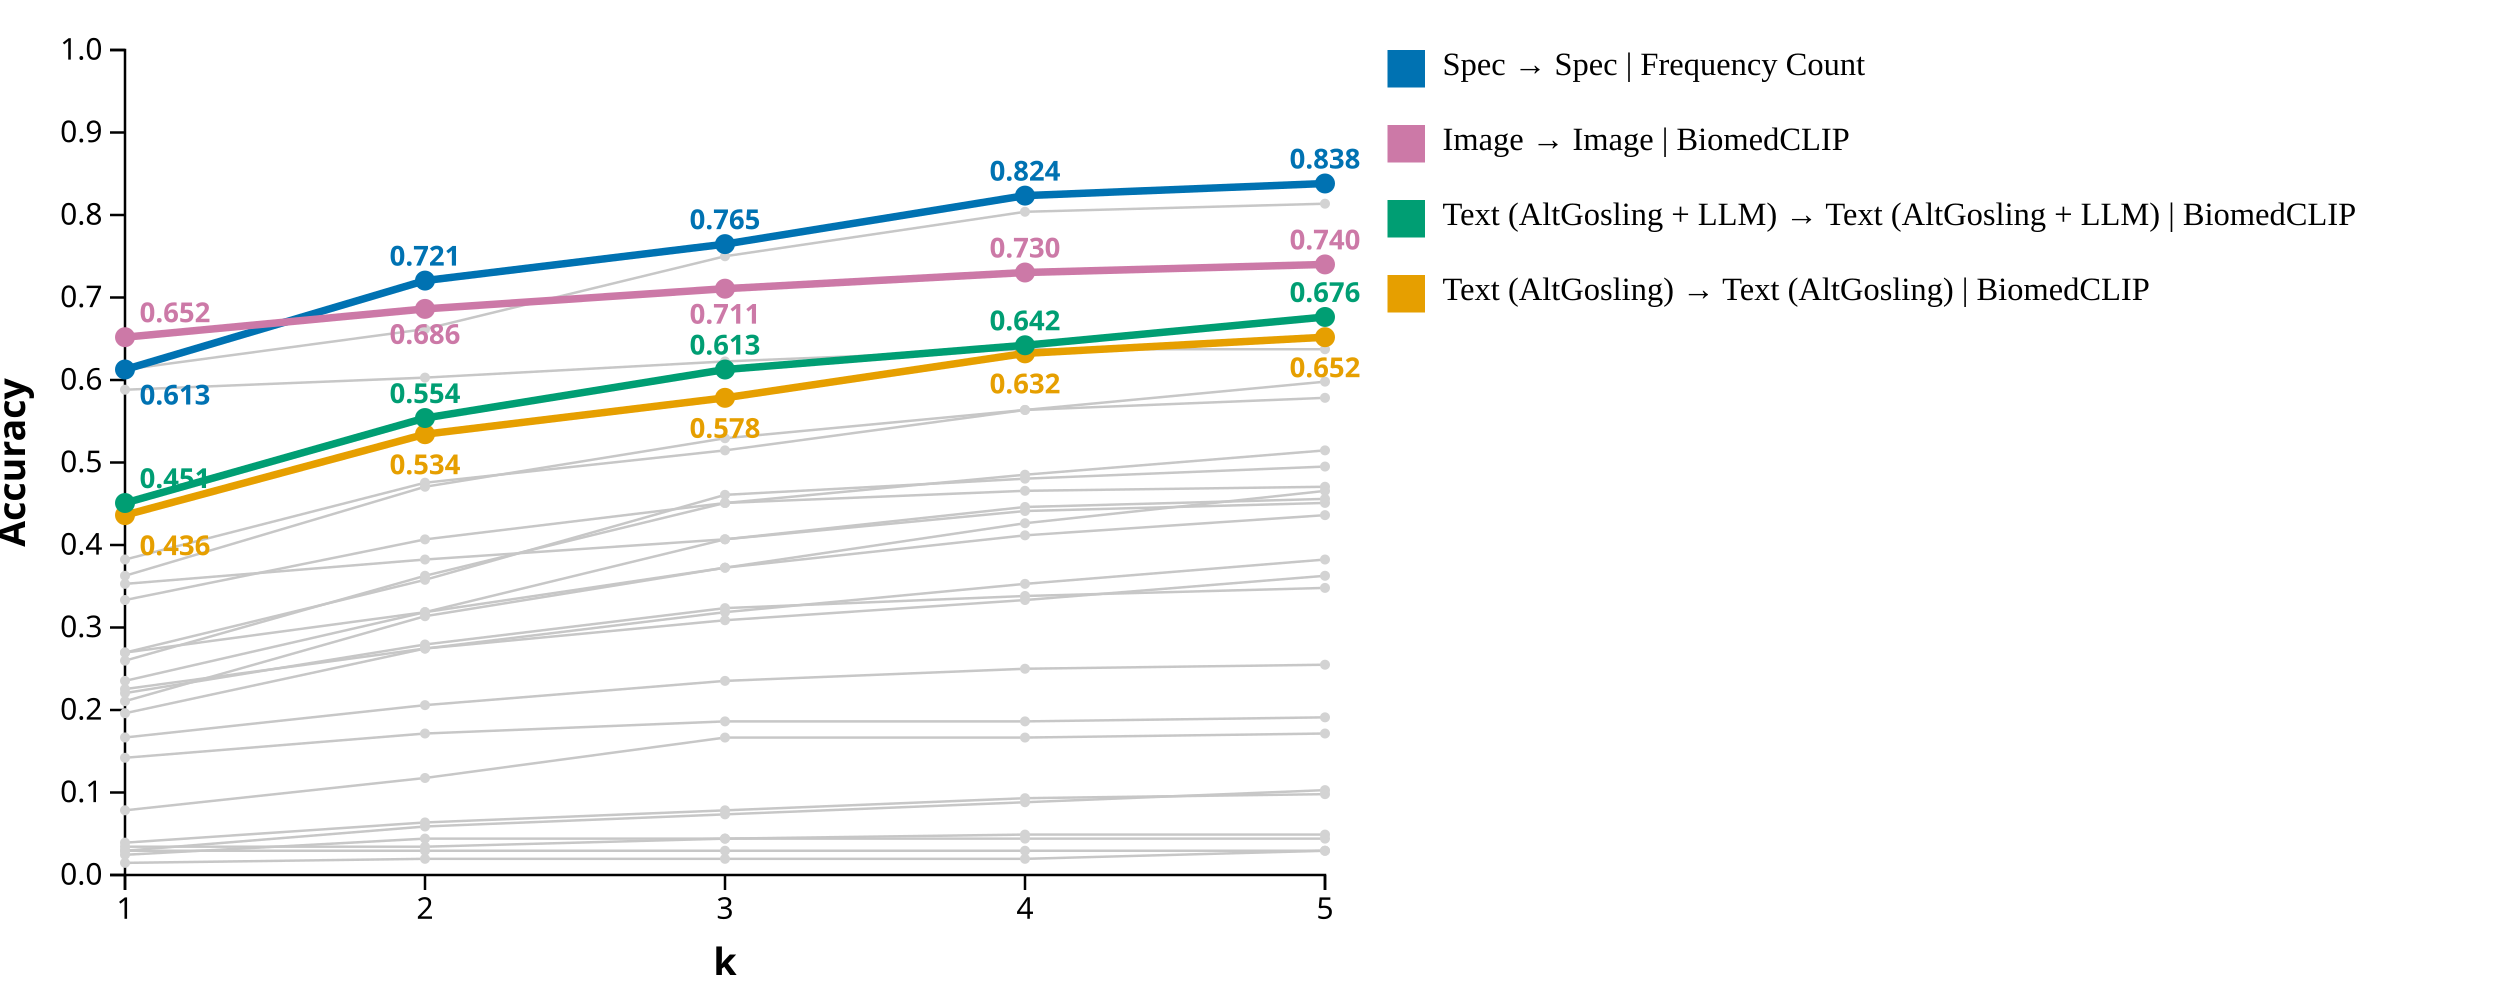
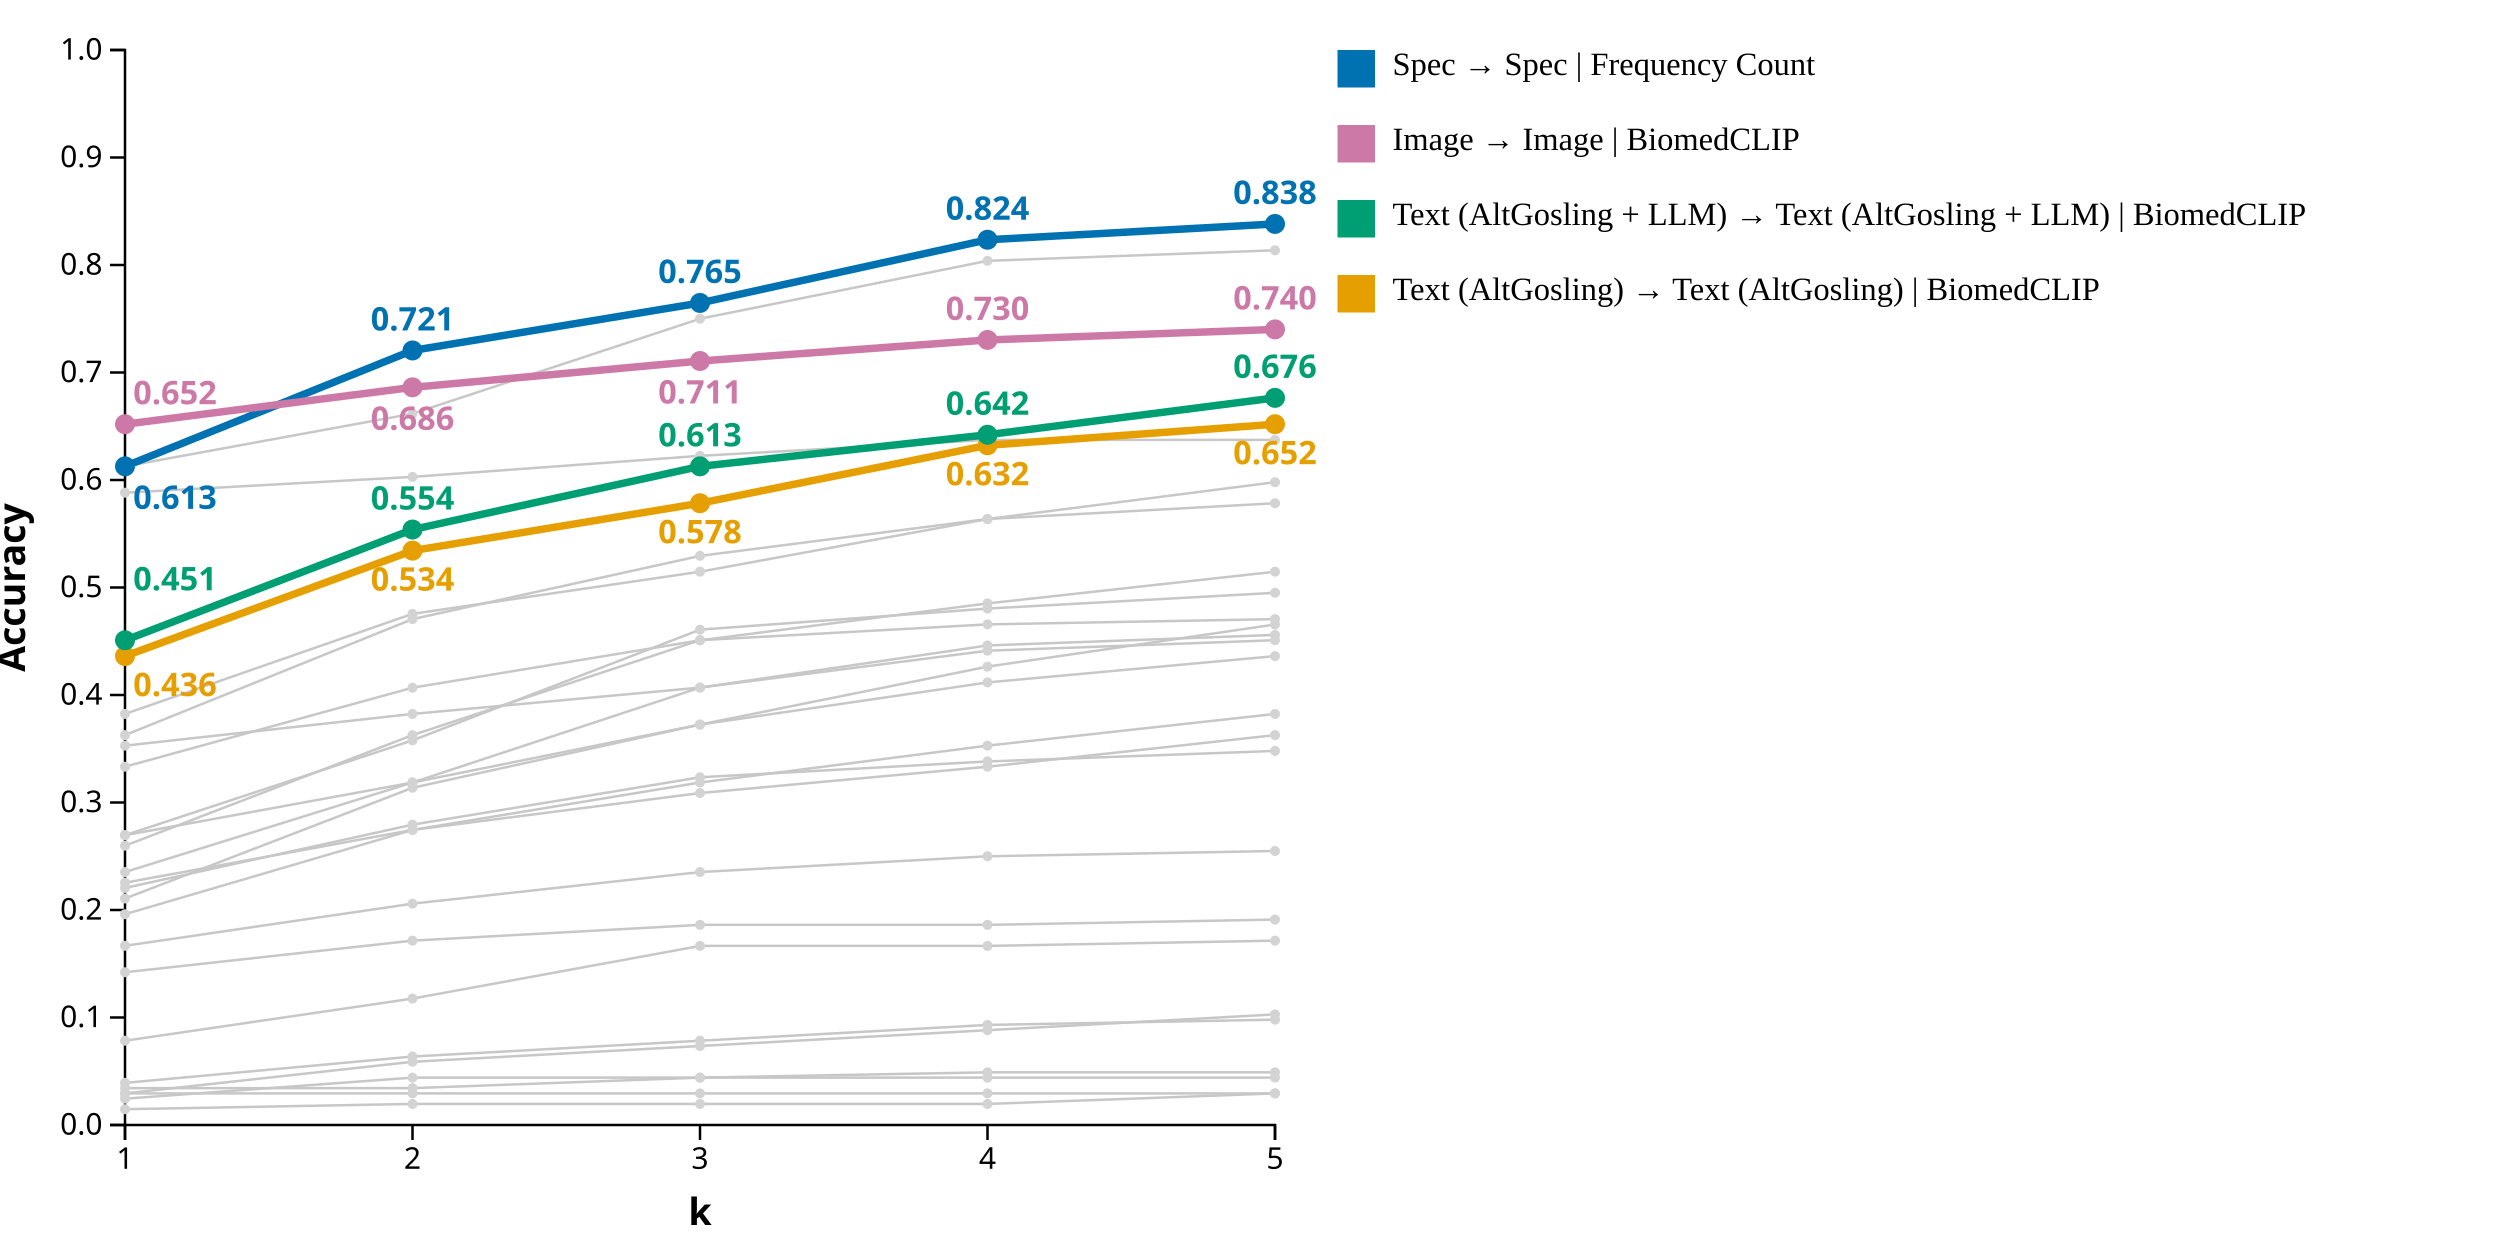
- <svg xmlns="http://www.w3.org/2000/svg" width="1000" height="400">
+ <svg xmlns="http://www.w3.org/2000/svg" width="1000" height="500">
  <g transform="translate(50,20)">
-     <g transform="translate(0,330)" fill="none" font-size="10" font-family="sans-serif" text-anchor="middle">
-       <path class="domain" stroke="currentColor" d="M0,6V0H480V6" />
+     <g transform="translate(0,430)" fill="none" font-size="10" font-family="sans-serif" text-anchor="middle">
+       <path class="domain" stroke="currentColor" d="M0,6V0H460V6" />
      <g class="tick" opacity="1" transform="translate(0,0)">
        <line stroke="currentColor" y2="6" />
        <text fill="currentColor" y="9" dy="0.71em" font-size="12px">1</text>
      </g>
-       <g class="tick" opacity="1" transform="translate(120,0)">
+       <g class="tick" opacity="1" transform="translate(115,0)">
        <line stroke="currentColor" y2="6" />
        <text fill="currentColor" y="9" dy="0.71em" font-size="12px">2</text>
      </g>
-       <g class="tick" opacity="1" transform="translate(240,0)">
+       <g class="tick" opacity="1" transform="translate(230,0)">
        <line stroke="currentColor" y2="6" />
        <text fill="currentColor" y="9" dy="0.71em" font-size="12px">3</text>
      </g>
-       <g class="tick" opacity="1" transform="translate(360,0)">
+       <g class="tick" opacity="1" transform="translate(345,0)">
        <line stroke="currentColor" y2="6" />
        <text fill="currentColor" y="9" dy="0.71em" font-size="12px">4</text>
      </g>
-       <g class="tick" opacity="1" transform="translate(480,0)">
+       <g class="tick" opacity="1" transform="translate(460,0)">
        <line stroke="currentColor" y2="6" />
        <text fill="currentColor" y="9" dy="0.71em" font-size="12px">5</text>
      </g>
-       <text fill="#000" x="240" y="40" text-anchor="middle" font-weight="bold" font-size="15px">k</text>
+       <text fill="#000" x="230" y="40" text-anchor="middle" font-weight="bold" font-size="15px">k</text>
    </g>
    <g fill="none" font-size="10" font-family="sans-serif" text-anchor="end">
-       <path class="domain" stroke="currentColor" d="M-6,330H0V0H-6" />
-       <g class="tick" opacity="1" transform="translate(0,330)">
+       <path class="domain" stroke="currentColor" d="M-6,430H0V0H-6" />
+       <g class="tick" opacity="1" transform="translate(0,430)">
        <line stroke="currentColor" x2="-6" />
        <text fill="currentColor" x="-9" dy="0.32em" font-size="12px">0.0</text>
      </g>
-       <g class="tick" opacity="1" transform="translate(0,297)">
+       <g class="tick" opacity="1" transform="translate(0,387)">
        <line stroke="currentColor" x2="-6" />
        <text fill="currentColor" x="-9" dy="0.32em" font-size="12px">0.1</text>
      </g>
-       <g class="tick" opacity="1" transform="translate(0,264)">
+       <g class="tick" opacity="1" transform="translate(0,344)">
        <line stroke="currentColor" x2="-6" />
        <text fill="currentColor" x="-9" dy="0.32em" font-size="12px">0.2</text>
      </g>
-       <g class="tick" opacity="1" transform="translate(0,231)">
+       <g class="tick" opacity="1" transform="translate(0,301)">
        <line stroke="currentColor" x2="-6" />
        <text fill="currentColor" x="-9" dy="0.32em" font-size="12px">0.3</text>
      </g>
-       <g class="tick" opacity="1" transform="translate(0,198)">
+       <g class="tick" opacity="1" transform="translate(0,258)">
        <line stroke="currentColor" x2="-6" />
        <text fill="currentColor" x="-9" dy="0.32em" font-size="12px">0.4</text>
      </g>
-       <g class="tick" opacity="1" transform="translate(0,165)">
+       <g class="tick" opacity="1" transform="translate(0,215)">
        <line stroke="currentColor" x2="-6" />
        <text fill="currentColor" x="-9" dy="0.32em" font-size="12px">0.5</text>
      </g>
-       <g class="tick" opacity="1" transform="translate(0,132)">
+       <g class="tick" opacity="1" transform="translate(0,172)">
        <line stroke="currentColor" x2="-6" />
        <text fill="currentColor" x="-9" dy="0.32em" font-size="12px">0.6</text>
      </g>
-       <g class="tick" opacity="1" transform="translate(0,99)">
+       <g class="tick" opacity="1" transform="translate(0,129)">
        <line stroke="currentColor" x2="-6" />
        <text fill="currentColor" x="-9" dy="0.32em" font-size="12px">0.7</text>
      </g>
-       <g class="tick" opacity="1" transform="translate(0,66)">
+       <g class="tick" opacity="1" transform="translate(0,86)">
        <line stroke="currentColor" x2="-6" />
        <text fill="currentColor" x="-9" dy="0.32em" font-size="12px">0.8</text>
      </g>
-       <g class="tick" opacity="1" transform="translate(0,33)">
+       <g class="tick" opacity="1" transform="translate(0,43)">
        <line stroke="currentColor" x2="-6" />
        <text fill="currentColor" x="-9" dy="0.32em" font-size="12px">0.9</text>
      </g>
      <g class="tick" opacity="1" transform="translate(0,0)">
        <line stroke="currentColor" x2="-6" />
        <text fill="currentColor" x="-9" dy="0.32em" font-size="12px">1.0</text>
      </g>
-       <text fill="#000" transform="rotate(-90)" x="-165" y="-40" text-anchor="middle" font-weight="bold" font-size="15px">Accuracy</text>
+       <text fill="#000" transform="rotate(-90)" x="-215" y="-40" text-anchor="middle" font-weight="bold" font-size="15px">Accuracy</text>
    </g>
-     <path fill="none" stroke="#c7c7c7" stroke-width="1" d="M0,127.809L120,111.639L240,82.5L360,64.713L480,61.479" />
-     <circle class="dot-grey-1" cx="0" cy="127.809" r="2" fill="lightgrey" />
-     <circle class="dot-grey-1" cx="120" cy="111.639" r="2" fill="lightgrey" />
-     <circle class="dot-grey-1" cx="240" cy="82.5" r="2" fill="lightgrey" />
-     <circle class="dot-grey-1" cx="360" cy="64.713" r="2" fill="lightgrey" />
-     <circle class="dot-grey-1" cx="480" cy="61.479" r="2" fill="lightgrey" />
-     <path fill="none" stroke="#c7c7c7" stroke-width="1" d="M0,220.011L120,195.756L240,181.203L360,169.884L480,160.149" />
-     <circle class="dot-grey-2" cx="0" cy="220.011" r="2" fill="lightgrey" />
-     <circle class="dot-grey-2" cx="120" cy="195.756" r="2" fill="lightgrey" />
-     <circle class="dot-grey-2" cx="240" cy="181.203" r="2" fill="lightgrey" />
-     <circle class="dot-grey-2" cx="360" cy="169.884" r="2" fill="lightgrey" />
-     <circle class="dot-grey-2" cx="480" cy="160.149" r="2" fill="lightgrey" />
-     <path fill="none" stroke="#c7c7c7" stroke-width="1" d="M0,135.894L120,131.043L240,124.575L360,119.691L480,119.691" />
-     <circle class="dot-grey-3" cx="0" cy="135.894" r="2" fill="lightgrey" />
-     <circle class="dot-grey-3" cx="120" cy="131.043" r="2" fill="lightgrey" />
-     <circle class="dot-grey-3" cx="240" cy="124.575" r="2" fill="lightgrey" />
-     <circle class="dot-grey-3" cx="360" cy="119.691" r="2" fill="lightgrey" />
-     <circle class="dot-grey-3" cx="480" cy="119.691" r="2" fill="lightgrey" />
-     <path fill="none" stroke="#c7c7c7" stroke-width="1" d="M0,320.298L120,320.298L240,320.298L360,320.298L480,320.298" />
-     <circle class="dot-grey-4" cx="0" cy="320.298" r="2" fill="lightgrey" />
-     <circle class="dot-grey-4" cx="120" cy="320.298" r="2" fill="lightgrey" />
-     <circle class="dot-grey-4" cx="240" cy="320.298" r="2" fill="lightgrey" />
-     <circle class="dot-grey-4" cx="360" cy="320.298" r="2" fill="lightgrey" />
-     <circle class="dot-grey-4" cx="480" cy="320.298" r="2" fill="lightgrey" />
-     <path fill="none" stroke="#c7c7c7" stroke-width="1" d="M0,252.351L120,224.862L240,195.723L360,182.787L480,179.553" />
-     <circle class="dot-grey-5" cx="0" cy="252.351" r="2" fill="lightgrey" />
-     <circle class="dot-grey-5" cx="120" cy="224.862" r="2" fill="lightgrey" />
-     <circle class="dot-grey-5" cx="240" cy="195.723" r="2" fill="lightgrey" />
-     <circle class="dot-grey-5" cx="360" cy="182.787" r="2" fill="lightgrey" />
-     <circle class="dot-grey-5" cx="480" cy="179.553" r="2" fill="lightgrey" />
-     <path fill="none" stroke="#c7c7c7" stroke-width="1" d="M0,320.298L120,310.596L240,305.745L360,300.894L480,296.043" />
-     <circle class="dot-grey-6" cx="0" cy="320.298" r="2" fill="lightgrey" />
-     <circle class="dot-grey-6" cx="120" cy="310.596" r="2" fill="lightgrey" />
-     <circle class="dot-grey-6" cx="240" cy="305.745" r="2" fill="lightgrey" />
-     <circle class="dot-grey-6" cx="360" cy="300.894" r="2" fill="lightgrey" />
-     <circle class="dot-grey-6" cx="480" cy="296.043" r="2" fill="lightgrey" />
-     <path fill="none" stroke="#c7c7c7" stroke-width="1" d="M0,210.309L120,174.702L240,155.298L360,143.979L480,139.128" />
-     <circle class="dot-grey-7" cx="0" cy="210.309" r="2" fill="lightgrey" />
-     <circle class="dot-grey-7" cx="120" cy="174.702" r="2" fill="lightgrey" />
-     <circle class="dot-grey-7" cx="240" cy="155.298" r="2" fill="lightgrey" />
-     <circle class="dot-grey-7" cx="360" cy="143.979" r="2" fill="lightgrey" />
-     <circle class="dot-grey-7" cx="480" cy="139.128" r="2" fill="lightgrey" />
-     <path fill="none" stroke="#c7c7c7" stroke-width="1" d="M0,318.681L120,318.681L240,315.447L360,315.447L480,315.447" />
-     <circle class="dot-grey-8" cx="0" cy="318.681" r="2" fill="lightgrey" />
-     <circle class="dot-grey-8" cx="120" cy="318.681" r="2" fill="lightgrey" />
-     <circle class="dot-grey-8" cx="240" cy="315.447" r="2" fill="lightgrey" />
-     <circle class="dot-grey-8" cx="360" cy="315.447" r="2" fill="lightgrey" />
-     <circle class="dot-grey-8" cx="480" cy="315.447" r="2" fill="lightgrey" />
-     <path fill="none" stroke="#c7c7c7" stroke-width="1" d="M0,321.915L120,315.447L240,315.447L360,313.83L480,313.83" />
-     <circle class="dot-grey-9" cx="0" cy="321.915" r="2" fill="lightgrey" />
-     <circle class="dot-grey-9" cx="120" cy="315.447" r="2" fill="lightgrey" />
-     <circle class="dot-grey-9" cx="240" cy="315.447" r="2" fill="lightgrey" />
-     <circle class="dot-grey-9" cx="360" cy="313.83" r="2" fill="lightgrey" />
-     <circle class="dot-grey-9" cx="480" cy="313.83" r="2" fill="lightgrey" />
-     <path fill="none" stroke="#c7c7c7" stroke-width="1" d="M0,274.989L120,262.053L240,252.351L360,247.5L480,245.883" />
-     <circle class="dot-grey-10" cx="0" cy="274.989" r="2" fill="lightgrey" />
-     <circle class="dot-grey-10" cx="120" cy="262.053" r="2" fill="lightgrey" />
-     <circle class="dot-grey-10" cx="240" cy="252.351" r="2" fill="lightgrey" />
-     <circle class="dot-grey-10" cx="360" cy="247.5" r="2" fill="lightgrey" />
-     <circle class="dot-grey-10" cx="480" cy="245.883" r="2" fill="lightgrey" />
-     <path fill="none" stroke="#c7c7c7" stroke-width="1" d="M0,241.032L120,211.926L240,177.936L360,171.468L480,166.617" />
-     <circle class="dot-grey-12" cx="0" cy="241.032" r="2" fill="lightgrey" />
-     <circle class="dot-grey-12" cx="120" cy="211.926" r="2" fill="lightgrey" />
-     <circle class="dot-grey-12" cx="240" cy="177.936" r="2" fill="lightgrey" />
-     <circle class="dot-grey-12" cx="360" cy="171.468" r="2" fill="lightgrey" />
-     <circle class="dot-grey-12" cx="480" cy="166.617" r="2" fill="lightgrey" />
-     <path fill="none" stroke="#c7c7c7" stroke-width="1" d="M0,241.032L120,224.862L240,207.075L360,194.139L480,186.054" />
-     <circle class="dot-grey-13" cx="0" cy="241.032" r="2" fill="lightgrey" />
-     <circle class="dot-grey-13" cx="120" cy="224.862" r="2" fill="lightgrey" />
-     <circle class="dot-grey-13" cx="240" cy="207.075" r="2" fill="lightgrey" />
-     <circle class="dot-grey-13" cx="360" cy="194.139" r="2" fill="lightgrey" />
-     <circle class="dot-grey-13" cx="480" cy="186.054" r="2" fill="lightgrey" />
-     <path fill="none" stroke="#c7c7c7" stroke-width="1" d="M0,265.287L120,239.415L240,224.862L360,213.543L480,203.808" />
-     <circle class="dot-grey-14" cx="0" cy="265.287" r="2" fill="lightgrey" />
-     <circle class="dot-grey-14" cx="120" cy="239.415" r="2" fill="lightgrey" />
-     <circle class="dot-grey-14" cx="240" cy="224.862" r="2" fill="lightgrey" />
-     <circle class="dot-grey-14" cx="360" cy="213.543" r="2" fill="lightgrey" />
-     <circle class="dot-grey-14" cx="480" cy="203.808" r="2" fill="lightgrey" />
-     <path fill="none" stroke="#c7c7c7" stroke-width="1" d="M0,304.128L120,291.192L240,275.022L360,275.022L480,273.405" />
-     <circle class="dot-grey-15" cx="0" cy="304.128" r="2" fill="lightgrey" />
-     <circle class="dot-grey-15" cx="120" cy="291.192" r="2" fill="lightgrey" />
-     <circle class="dot-grey-15" cx="240" cy="275.022" r="2" fill="lightgrey" />
-     <circle class="dot-grey-15" cx="360" cy="275.022" r="2" fill="lightgrey" />
-     <circle class="dot-grey-15" cx="480" cy="273.405" r="2" fill="lightgrey" />
-     <path fill="none" stroke="#c7c7c7" stroke-width="1" d="M0,317.064L120,308.979L240,304.128L360,299.277L480,297.66" />
-     <circle class="dot-grey-16" cx="0" cy="317.064" r="2" fill="lightgrey" />
-     <circle class="dot-grey-16" cx="120" cy="308.979" r="2" fill="lightgrey" />
-     <circle class="dot-grey-16" cx="240" cy="304.128" r="2" fill="lightgrey" />
-     <circle class="dot-grey-16" cx="360" cy="299.277" r="2" fill="lightgrey" />
-     <circle class="dot-grey-16" cx="480" cy="297.66" r="2" fill="lightgrey" />
-     <path fill="none" stroke="#c7c7c7" stroke-width="1" d="M0,213.543L120,203.808L240,195.723L360,184.404L480,181.17" />
-     <circle class="dot-grey-17" cx="0" cy="213.543" r="2" fill="lightgrey" />
-     <circle class="dot-grey-17" cx="120" cy="203.808" r="2" fill="lightgrey" />
-     <circle class="dot-grey-17" cx="240" cy="195.723" r="2" fill="lightgrey" />
-     <circle class="dot-grey-17" cx="360" cy="184.404" r="2" fill="lightgrey" />
-     <circle class="dot-grey-17" cx="480" cy="181.17" r="2" fill="lightgrey" />
-     <path fill="none" stroke="#c7c7c7" stroke-width="1" d="M0,257.235L120,237.798L240,223.245L360,218.394L480,215.16" />
-     <circle class="dot-grey-18" cx="0" cy="257.235" r="2" fill="lightgrey" />
-     <circle class="dot-grey-18" cx="120" cy="237.798" r="2" fill="lightgrey" />
-     <circle class="dot-grey-18" cx="240" cy="223.245" r="2" fill="lightgrey" />
-     <circle class="dot-grey-18" cx="360" cy="218.394" r="2" fill="lightgrey" />
-     <circle class="dot-grey-18" cx="480" cy="215.16" r="2" fill="lightgrey" />
-     <path fill="none" stroke="#c7c7c7" stroke-width="1" d="M0,244.266L120,210.309L240,181.17L360,176.319L480,174.702" />
-     <circle class="dot-grey-19" cx="0" cy="244.266" r="2" fill="lightgrey" />
-     <circle class="dot-grey-19" cx="120" cy="210.309" r="2" fill="lightgrey" />
-     <circle class="dot-grey-19" cx="240" cy="181.17" r="2" fill="lightgrey" />
-     <circle class="dot-grey-19" cx="360" cy="176.319" r="2" fill="lightgrey" />
-     <circle class="dot-grey-19" cx="480" cy="174.702" r="2" fill="lightgrey" />
-     <path fill="none" stroke="#c7c7c7" stroke-width="1" d="M0,203.808L120,173.085L240,160.149L360,143.979L480,132.66" />
-     <circle class="dot-grey-21" cx="0" cy="203.808" r="2" fill="lightgrey" />
-     <circle class="dot-grey-21" cx="120" cy="173.085" r="2" fill="lightgrey" />
-     <circle class="dot-grey-21" cx="240" cy="160.149" r="2" fill="lightgrey" />
-     <circle class="dot-grey-21" cx="360" cy="143.979" r="2" fill="lightgrey" />
-     <circle class="dot-grey-21" cx="480" cy="132.66" r="2" fill="lightgrey" />
-     <path fill="none" stroke="#c7c7c7" stroke-width="1" d="M0,255.618L120,239.415L240,228.096L360,220.011L480,210.309" />
-     <circle class="dot-grey-22" cx="0" cy="255.618" r="2" fill="lightgrey" />
-     <circle class="dot-grey-22" cx="120" cy="239.415" r="2" fill="lightgrey" />
-     <circle class="dot-grey-22" cx="240" cy="228.096" r="2" fill="lightgrey" />
-     <circle class="dot-grey-22" cx="360" cy="220.011" r="2" fill="lightgrey" />
-     <circle class="dot-grey-22" cx="480" cy="210.309" r="2" fill="lightgrey" />
-     <path fill="none" stroke="#c7c7c7" stroke-width="1" d="M0,325.149L120,323.532L240,323.532L360,323.532L480,320.298" />
-     <circle class="dot-grey-23" cx="0" cy="325.149" r="2" fill="lightgrey" />
-     <circle class="dot-grey-23" cx="120" cy="323.532" r="2" fill="lightgrey" />
-     <circle class="dot-grey-23" cx="240" cy="323.532" r="2" fill="lightgrey" />
-     <circle class="dot-grey-23" cx="360" cy="323.532" r="2" fill="lightgrey" />
-     <circle class="dot-grey-23" cx="480" cy="320.298" r="2" fill="lightgrey" />
-     <path fill="none" stroke="#c7c7c7" stroke-width="1" d="M0,283.107L120,273.405L240,268.554L360,268.554L480,266.937" />
-     <circle class="dot-grey-24" cx="0" cy="283.107" r="2" fill="lightgrey" />
-     <circle class="dot-grey-24" cx="120" cy="273.405" r="2" fill="lightgrey" />
-     <circle class="dot-grey-24" cx="240" cy="268.554" r="2" fill="lightgrey" />
-     <circle class="dot-grey-24" cx="360" cy="268.554" r="2" fill="lightgrey" />
-     <circle class="dot-grey-24" cx="480" cy="266.937" r="2" fill="lightgrey" />
-     <path fill="none" stroke="#c7c7c7" stroke-width="1" d="M0,260.469L120,226.479L240,207.075L360,189.288L480,176.352" />
-     <circle class="dot-grey-25" cx="0" cy="260.469" r="2" fill="lightgrey" />
-     <circle class="dot-grey-25" cx="120" cy="226.479" r="2" fill="lightgrey" />
-     <circle class="dot-grey-25" cx="240" cy="207.075" r="2" fill="lightgrey" />
-     <circle class="dot-grey-25" cx="360" cy="189.288" r="2" fill="lightgrey" />
-     <circle class="dot-grey-25" cx="480" cy="176.352" r="2" fill="lightgrey" />
-     <path fill="none" stroke="#0072B2" stroke-width="3" d="M0,127.809L120,92.235L240,77.649L360,58.245L480,53.394" />
-     <circle class="dot-highlight-0" cx="0" cy="127.809" r="4" fill="#0072B2" />
-     <circle class="dot-highlight-0" cx="120" cy="92.235" r="4" fill="#0072B2" />
-     <circle class="dot-highlight-0" cx="240" cy="77.649" r="4" fill="#0072B2" />
-     <circle class="dot-highlight-0" cx="360" cy="58.245" r="4" fill="#0072B2" />
-     <circle class="dot-highlight-0" cx="480" cy="53.394" r="4" fill="#0072B2" />
-     <text class="label-0" x="20" y="141.809" text-anchor="middle" font-size="11px" font-weight="bold" font-family="sans-serif" fill="#0072B2">0.613</text>
-     <text class="label-0" x="120" y="86.235" text-anchor="middle" font-size="11px" font-weight="bold" font-family="sans-serif" fill="#0072B2">0.721</text>
-     <text class="label-0" x="240" y="71.649" text-anchor="middle" font-size="11px" font-weight="bold" font-family="sans-serif" fill="#0072B2">0.765</text>
-     <text class="label-0" x="360" y="52.245" text-anchor="middle" font-size="11px" font-weight="bold" font-family="sans-serif" fill="#0072B2">0.824</text>
-     <text class="label-0" x="480" y="47.394" text-anchor="middle" font-size="11px" font-weight="bold" font-family="sans-serif" fill="#0072B2">0.838</text>
-     <path fill="none" stroke="#E69F00" stroke-width="3" d="M0,186.054L120,153.681L240,139.128L360,121.341L480,114.873" />
-     <circle class="dot-highlight-11" cx="0" cy="186.054" r="4" fill="#E69F00" />
-     <circle class="dot-highlight-11" cx="120" cy="153.681" r="4" fill="#E69F00" />
-     <circle class="dot-highlight-11" cx="240" cy="139.128" r="4" fill="#E69F00" />
-     <circle class="dot-highlight-11" cx="360" cy="121.341" r="4" fill="#E69F00" />
-     <circle class="dot-highlight-11" cx="480" cy="114.873" r="4" fill="#E69F00" />
-     <text class="label-11" x="20" y="202.054" text-anchor="middle" font-size="11px" font-weight="bold" font-family="sans-serif" fill="#E69F00">0.436</text>
-     <text class="label-11" x="120" y="169.681" text-anchor="middle" font-size="11px" font-weight="bold" font-family="sans-serif" fill="#E69F00">0.534</text>
-     <text class="label-11" x="240" y="155.128" text-anchor="middle" font-size="11px" font-weight="bold" font-family="sans-serif" fill="#E69F00">0.578</text>
-     <text class="label-11" x="360" y="137.341" text-anchor="middle" font-size="11px" font-weight="bold" font-family="sans-serif" fill="#E69F00">0.632</text>
-     <text class="label-11" x="480" y="130.873" text-anchor="middle" font-size="11px" font-weight="bold" font-family="sans-serif" fill="#E69F00">0.652</text>
-     <path fill="none" stroke="#009E73" stroke-width="3" d="M0,181.203L120,147.213L240,127.809L360,118.107L480,106.788" />
-     <circle class="dot-highlight-20" cx="0" cy="181.203" r="4" fill="#009E73" />
-     <circle class="dot-highlight-20" cx="120" cy="147.213" r="4" fill="#009E73" />
-     <circle class="dot-highlight-20" cx="240" cy="127.809" r="4" fill="#009E73" />
-     <circle class="dot-highlight-20" cx="360" cy="118.107" r="4" fill="#009E73" />
-     <circle class="dot-highlight-20" cx="480" cy="106.788" r="4" fill="#009E73" />
-     <text class="label-20" x="20" y="175.203" text-anchor="middle" font-size="11px" font-weight="bold" font-family="sans-serif" fill="#009E73">0.451</text>
-     <text class="label-20" x="120" y="141.213" text-anchor="middle" font-size="11px" font-weight="bold" font-family="sans-serif" fill="#009E73">0.554</text>
-     <text class="label-20" x="240" y="121.809" text-anchor="middle" font-size="11px" font-weight="bold" font-family="sans-serif" fill="#009E73">0.613</text>
-     <text class="label-20" x="360" y="112.107" text-anchor="middle" font-size="11px" font-weight="bold" font-family="sans-serif" fill="#009E73">0.642</text>
-     <text class="label-20" x="480" y="100.788" text-anchor="middle" font-size="11px" font-weight="bold" font-family="sans-serif" fill="#009E73">0.676</text>
-     <path fill="none" stroke="#CC79A7" stroke-width="3" d="M0,114.873L120,103.554L240,95.469L360,89.001L480,85.767" />
-     <circle class="dot-highlight-26" cx="0" cy="114.873" r="4" fill="#CC79A7" />
-     <circle class="dot-highlight-26" cx="120" cy="103.554" r="4" fill="#CC79A7" />
-     <circle class="dot-highlight-26" cx="240" cy="95.469" r="4" fill="#CC79A7" />
-     <circle class="dot-highlight-26" cx="360" cy="89.001" r="4" fill="#CC79A7" />
-     <circle class="dot-highlight-26" cx="480" cy="85.767" r="4" fill="#CC79A7" />
-     <text class="label-26" x="20" y="108.873" text-anchor="middle" font-size="11px" font-weight="bold" font-family="sans-serif" fill="#CC79A7">0.652</text>
-     <text class="label-26" x="120" y="117.554" text-anchor="middle" font-size="11px" font-weight="bold" font-family="sans-serif" fill="#CC79A7">0.686</text>
-     <text class="label-26" x="240" y="109.469" text-anchor="middle" font-size="11px" font-weight="bold" font-family="sans-serif" fill="#CC79A7">0.711</text>
-     <text class="label-26" x="360" y="83.001" text-anchor="middle" font-size="11px" font-weight="bold" font-family="sans-serif" fill="#CC79A7">0.730</text>
-     <text class="label-26" x="480" y="79.767" text-anchor="middle" font-size="11px" font-weight="bold" font-family="sans-serif" fill="#CC79A7">0.740</text>
+     <path fill="none" stroke="#c7c7c7" stroke-width="1" d="M0,166.539L115,145.469L230,107.5L345,84.323L460,80.109" />
+     <circle class="dot-grey-1" cx="0" cy="166.539" r="2" fill="lightgrey" />
+     <circle class="dot-grey-1" cx="115" cy="145.469" r="2" fill="lightgrey" />
+     <circle class="dot-grey-1" cx="230" cy="107.5" r="2" fill="lightgrey" />
+     <circle class="dot-grey-1" cx="345" cy="84.323" r="2" fill="lightgrey" />
+     <circle class="dot-grey-1" cx="460" cy="80.109" r="2" fill="lightgrey" />
+     <path fill="none" stroke="#c7c7c7" stroke-width="1" d="M0,286.681L115,255.076L230,236.113L345,221.364L460,208.679" />
+     <circle class="dot-grey-2" cx="0" cy="286.681" r="2" fill="lightgrey" />
+     <circle class="dot-grey-2" cx="115" cy="255.076" r="2" fill="lightgrey" />
+     <circle class="dot-grey-2" cx="230" cy="236.113" r="2" fill="lightgrey" />
+     <circle class="dot-grey-2" cx="345" cy="221.364" r="2" fill="lightgrey" />
+     <circle class="dot-grey-2" cx="460" cy="208.679" r="2" fill="lightgrey" />
+     <path fill="none" stroke="#c7c7c7" stroke-width="1" d="M0,177.074L115,170.753L230,162.325L345,155.961L460,155.961" />
+     <circle class="dot-grey-3" cx="0" cy="177.074" r="2" fill="lightgrey" />
+     <circle class="dot-grey-3" cx="115" cy="170.753" r="2" fill="lightgrey" />
+     <circle class="dot-grey-3" cx="230" cy="162.325" r="2" fill="lightgrey" />
+     <circle class="dot-grey-3" cx="345" cy="155.961" r="2" fill="lightgrey" />
+     <circle class="dot-grey-3" cx="460" cy="155.961" r="2" fill="lightgrey" />
+     <path fill="none" stroke="#c7c7c7" stroke-width="1" d="M0,417.358L115,417.358L230,417.358L345,417.358L460,417.358" />
+     <circle class="dot-grey-4" cx="0" cy="417.358" r="2" fill="lightgrey" />
+     <circle class="dot-grey-4" cx="115" cy="417.358" r="2" fill="lightgrey" />
+     <circle class="dot-grey-4" cx="230" cy="417.358" r="2" fill="lightgrey" />
+     <circle class="dot-grey-4" cx="345" cy="417.358" r="2" fill="lightgrey" />
+     <circle class="dot-grey-4" cx="460" cy="417.358" r="2" fill="lightgrey" />
+     <path fill="none" stroke="#c7c7c7" stroke-width="1" d="M0,328.821L115,293.002L230,255.033L345,238.177L460,233.963" />
+     <circle class="dot-grey-5" cx="0" cy="328.821" r="2" fill="lightgrey" />
+     <circle class="dot-grey-5" cx="115" cy="293.002" r="2" fill="lightgrey" />
+     <circle class="dot-grey-5" cx="230" cy="255.033" r="2" fill="lightgrey" />
+     <circle class="dot-grey-5" cx="345" cy="238.177" r="2" fill="lightgrey" />
+     <circle class="dot-grey-5" cx="460" cy="233.963" r="2" fill="lightgrey" />
+     <path fill="none" stroke="#c7c7c7" stroke-width="1" d="M0,417.358L115,404.716L230,398.395L345,392.074L460,385.753" />
+     <circle class="dot-grey-6" cx="0" cy="417.358" r="2" fill="lightgrey" />
+     <circle class="dot-grey-6" cx="115" cy="404.716" r="2" fill="lightgrey" />
+     <circle class="dot-grey-6" cx="230" cy="398.395" r="2" fill="lightgrey" />
+     <circle class="dot-grey-6" cx="345" cy="392.074" r="2" fill="lightgrey" />
+     <circle class="dot-grey-6" cx="460" cy="385.753" r="2" fill="lightgrey" />
+     <path fill="none" stroke="#c7c7c7" stroke-width="1" d="M0,274.039L115,227.642L230,202.358L345,187.609L460,181.288" />
+     <circle class="dot-grey-7" cx="0" cy="274.039" r="2" fill="lightgrey" />
+     <circle class="dot-grey-7" cx="115" cy="227.642" r="2" fill="lightgrey" />
+     <circle class="dot-grey-7" cx="230" cy="202.358" r="2" fill="lightgrey" />
+     <circle class="dot-grey-7" cx="345" cy="187.609" r="2" fill="lightgrey" />
+     <circle class="dot-grey-7" cx="460" cy="181.288" r="2" fill="lightgrey" />
+     <path fill="none" stroke="#c7c7c7" stroke-width="1" d="M0,415.251L115,415.251L230,411.037L345,411.037L460,411.037" />
+     <circle class="dot-grey-8" cx="0" cy="415.251" r="2" fill="lightgrey" />
+     <circle class="dot-grey-8" cx="115" cy="415.251" r="2" fill="lightgrey" />
+     <circle class="dot-grey-8" cx="230" cy="411.037" r="2" fill="lightgrey" />
+     <circle class="dot-grey-8" cx="345" cy="411.037" r="2" fill="lightgrey" />
+     <circle class="dot-grey-8" cx="460" cy="411.037" r="2" fill="lightgrey" />
+     <path fill="none" stroke="#c7c7c7" stroke-width="1" d="M0,419.465L115,411.037L230,411.037L345,408.93L460,408.93" />
+     <circle class="dot-grey-9" cx="0" cy="419.465" r="2" fill="lightgrey" />
+     <circle class="dot-grey-9" cx="115" cy="411.037" r="2" fill="lightgrey" />
+     <circle class="dot-grey-9" cx="230" cy="411.037" r="2" fill="lightgrey" />
+     <circle class="dot-grey-9" cx="345" cy="408.93" r="2" fill="lightgrey" />
+     <circle class="dot-grey-9" cx="460" cy="408.93" r="2" fill="lightgrey" />
+     <path fill="none" stroke="#c7c7c7" stroke-width="1" d="M0,358.319L115,341.463L230,328.821L345,322.5L460,320.393" />
+     <circle class="dot-grey-10" cx="0" cy="358.319" r="2" fill="lightgrey" />
+     <circle class="dot-grey-10" cx="115" cy="341.463" r="2" fill="lightgrey" />
+     <circle class="dot-grey-10" cx="230" cy="328.821" r="2" fill="lightgrey" />
+     <circle class="dot-grey-10" cx="345" cy="322.5" r="2" fill="lightgrey" />
+     <circle class="dot-grey-10" cx="460" cy="320.393" r="2" fill="lightgrey" />
+     <path fill="none" stroke="#c7c7c7" stroke-width="1" d="M0,314.072L115,276.146L230,231.856L345,223.428L460,217.107" />
+     <circle class="dot-grey-12" cx="0" cy="314.072" r="2" fill="lightgrey" />
+     <circle class="dot-grey-12" cx="115" cy="276.146" r="2" fill="lightgrey" />
+     <circle class="dot-grey-12" cx="230" cy="231.856" r="2" fill="lightgrey" />
+     <circle class="dot-grey-12" cx="345" cy="223.428" r="2" fill="lightgrey" />
+     <circle class="dot-grey-12" cx="460" cy="217.107" r="2" fill="lightgrey" />
+     <path fill="none" stroke="#c7c7c7" stroke-width="1" d="M0,314.072L115,293.002L230,269.825L345,252.969L460,242.434" />
+     <circle class="dot-grey-13" cx="0" cy="314.072" r="2" fill="lightgrey" />
+     <circle class="dot-grey-13" cx="115" cy="293.002" r="2" fill="lightgrey" />
+     <circle class="dot-grey-13" cx="230" cy="269.825" r="2" fill="lightgrey" />
+     <circle class="dot-grey-13" cx="345" cy="252.969" r="2" fill="lightgrey" />
+     <circle class="dot-grey-13" cx="460" cy="242.434" r="2" fill="lightgrey" />
+     <path fill="none" stroke="#c7c7c7" stroke-width="1" d="M0,345.677L115,311.965L230,293.002L345,278.253L460,265.568" />
+     <circle class="dot-grey-14" cx="0" cy="345.677" r="2" fill="lightgrey" />
+     <circle class="dot-grey-14" cx="115" cy="311.965" r="2" fill="lightgrey" />
+     <circle class="dot-grey-14" cx="230" cy="293.002" r="2" fill="lightgrey" />
+     <circle class="dot-grey-14" cx="345" cy="278.253" r="2" fill="lightgrey" />
+     <circle class="dot-grey-14" cx="460" cy="265.568" r="2" fill="lightgrey" />
+     <path fill="none" stroke="#c7c7c7" stroke-width="1" d="M0,396.288L115,379.432L230,358.362L345,358.362L460,356.255" />
+     <circle class="dot-grey-15" cx="0" cy="396.288" r="2" fill="lightgrey" />
+     <circle class="dot-grey-15" cx="115" cy="379.432" r="2" fill="lightgrey" />
+     <circle class="dot-grey-15" cx="230" cy="358.362" r="2" fill="lightgrey" />
+     <circle class="dot-grey-15" cx="345" cy="358.362" r="2" fill="lightgrey" />
+     <circle class="dot-grey-15" cx="460" cy="356.255" r="2" fill="lightgrey" />
+     <path fill="none" stroke="#c7c7c7" stroke-width="1" d="M0,413.144L115,402.609L230,396.288L345,389.967L460,387.86" />
+     <circle class="dot-grey-16" cx="0" cy="413.144" r="2" fill="lightgrey" />
+     <circle class="dot-grey-16" cx="115" cy="402.609" r="2" fill="lightgrey" />
+     <circle class="dot-grey-16" cx="230" cy="396.288" r="2" fill="lightgrey" />
+     <circle class="dot-grey-16" cx="345" cy="389.967" r="2" fill="lightgrey" />
+     <circle class="dot-grey-16" cx="460" cy="387.86" r="2" fill="lightgrey" />
+     <path fill="none" stroke="#c7c7c7" stroke-width="1" d="M0,278.253L115,265.568L230,255.033L345,240.284L460,236.07" />
+     <circle class="dot-grey-17" cx="0" cy="278.253" r="2" fill="lightgrey" />
+     <circle class="dot-grey-17" cx="115" cy="265.568" r="2" fill="lightgrey" />
+     <circle class="dot-grey-17" cx="230" cy="255.033" r="2" fill="lightgrey" />
+     <circle class="dot-grey-17" cx="345" cy="240.284" r="2" fill="lightgrey" />
+     <circle class="dot-grey-17" cx="460" cy="236.07" r="2" fill="lightgrey" />
+     <path fill="none" stroke="#c7c7c7" stroke-width="1" d="M0,335.185L115,309.858L230,290.895L345,284.574L460,280.36" />
+     <circle class="dot-grey-18" cx="0" cy="335.185" r="2" fill="lightgrey" />
+     <circle class="dot-grey-18" cx="115" cy="309.858" r="2" fill="lightgrey" />
+     <circle class="dot-grey-18" cx="230" cy="290.895" r="2" fill="lightgrey" />
+     <circle class="dot-grey-18" cx="345" cy="284.574" r="2" fill="lightgrey" />
+     <circle class="dot-grey-18" cx="460" cy="280.36" r="2" fill="lightgrey" />
+     <path fill="none" stroke="#c7c7c7" stroke-width="1" d="M0,318.286L115,274.039L230,236.07L345,229.749L460,227.642" />
+     <circle class="dot-grey-19" cx="0" cy="318.286" r="2" fill="lightgrey" />
+     <circle class="dot-grey-19" cx="115" cy="274.039" r="2" fill="lightgrey" />
+     <circle class="dot-grey-19" cx="230" cy="236.07" r="2" fill="lightgrey" />
+     <circle class="dot-grey-19" cx="345" cy="229.749" r="2" fill="lightgrey" />
+     <circle class="dot-grey-19" cx="460" cy="227.642" r="2" fill="lightgrey" />
+     <path fill="none" stroke="#c7c7c7" stroke-width="1" d="M0,265.568L115,225.535L230,208.679L345,187.609L460,172.86" />
+     <circle class="dot-grey-21" cx="0" cy="265.568" r="2" fill="lightgrey" />
+     <circle class="dot-grey-21" cx="115" cy="225.535" r="2" fill="lightgrey" />
+     <circle class="dot-grey-21" cx="230" cy="208.679" r="2" fill="lightgrey" />
+     <circle class="dot-grey-21" cx="345" cy="187.609" r="2" fill="lightgrey" />
+     <circle class="dot-grey-21" cx="460" cy="172.86" r="2" fill="lightgrey" />
+     <path fill="none" stroke="#c7c7c7" stroke-width="1" d="M0,333.078L115,311.965L230,297.216L345,286.681L460,274.039" />
+     <circle class="dot-grey-22" cx="0" cy="333.078" r="2" fill="lightgrey" />
+     <circle class="dot-grey-22" cx="115" cy="311.965" r="2" fill="lightgrey" />
+     <circle class="dot-grey-22" cx="230" cy="297.216" r="2" fill="lightgrey" />
+     <circle class="dot-grey-22" cx="345" cy="286.681" r="2" fill="lightgrey" />
+     <circle class="dot-grey-22" cx="460" cy="274.039" r="2" fill="lightgrey" />
+     <path fill="none" stroke="#c7c7c7" stroke-width="1" d="M0,423.679L115,421.572L230,421.572L345,421.572L460,417.358" />
+     <circle class="dot-grey-23" cx="0" cy="423.679" r="2" fill="lightgrey" />
+     <circle class="dot-grey-23" cx="115" cy="421.572" r="2" fill="lightgrey" />
+     <circle class="dot-grey-23" cx="230" cy="421.572" r="2" fill="lightgrey" />
+     <circle class="dot-grey-23" cx="345" cy="421.572" r="2" fill="lightgrey" />
+     <circle class="dot-grey-23" cx="460" cy="417.358" r="2" fill="lightgrey" />
+     <path fill="none" stroke="#c7c7c7" stroke-width="1" d="M0,368.897L115,356.255L230,349.934L345,349.934L460,347.827" />
+     <circle class="dot-grey-24" cx="0" cy="368.897" r="2" fill="lightgrey" />
+     <circle class="dot-grey-24" cx="115" cy="356.255" r="2" fill="lightgrey" />
+     <circle class="dot-grey-24" cx="230" cy="349.934" r="2" fill="lightgrey" />
+     <circle class="dot-grey-24" cx="345" cy="349.934" r="2" fill="lightgrey" />
+     <circle class="dot-grey-24" cx="460" cy="347.827" r="2" fill="lightgrey" />
+     <path fill="none" stroke="#c7c7c7" stroke-width="1" d="M0,339.399L115,295.109L230,269.825L345,246.648L460,229.792" />
+     <circle class="dot-grey-25" cx="0" cy="339.399" r="2" fill="lightgrey" />
+     <circle class="dot-grey-25" cx="115" cy="295.109" r="2" fill="lightgrey" />
+     <circle class="dot-grey-25" cx="230" cy="269.825" r="2" fill="lightgrey" />
+     <circle class="dot-grey-25" cx="345" cy="246.648" r="2" fill="lightgrey" />
+     <circle class="dot-grey-25" cx="460" cy="229.792" r="2" fill="lightgrey" />
+     <path fill="none" stroke="#0072B2" stroke-width="3" d="M0,166.539L115,120.185L230,101.179L345,75.895L460,69.574" />
+     <circle class="dot-highlight-0" cx="0" cy="166.539" r="4" fill="#0072B2" />
+     <circle class="dot-highlight-0" cx="115" cy="120.185" r="4" fill="#0072B2" />
+     <circle class="dot-highlight-0" cx="230" cy="101.179" r="4" fill="#0072B2" />
+     <circle class="dot-highlight-0" cx="345" cy="75.895" r="4" fill="#0072B2" />
+     <circle class="dot-highlight-0" cx="460" cy="69.574" r="4" fill="#0072B2" />
+     <text class="label-0" x="20" y="183.539" text-anchor="middle" font-size="13px" font-weight="bold" font-family="sans-serif" fill="#0072B2">0.613</text>
+     <text class="label-0" x="115" y="112.185" text-anchor="middle" font-size="13px" font-weight="bold" font-family="sans-serif" fill="#0072B2">0.721</text>
+     <text class="label-0" x="230" y="93.179" text-anchor="middle" font-size="13px" font-weight="bold" font-family="sans-serif" fill="#0072B2">0.765</text>
+     <text class="label-0" x="345" y="67.895" text-anchor="middle" font-size="13px" font-weight="bold" font-family="sans-serif" fill="#0072B2">0.824</text>
+     <text class="label-0" x="460" y="61.574" text-anchor="middle" font-size="13px" font-weight="bold" font-family="sans-serif" fill="#0072B2">0.838</text>
+     <path fill="none" stroke="#E69F00" stroke-width="3" d="M0,242.434L115,200.251L230,181.288L345,158.111L460,149.683" />
+     <circle class="dot-highlight-11" cx="0" cy="242.434" r="4" fill="#E69F00" />
+     <circle class="dot-highlight-11" cx="115" cy="200.251" r="4" fill="#E69F00" />
+     <circle class="dot-highlight-11" cx="230" cy="181.288" r="4" fill="#E69F00" />
+     <circle class="dot-highlight-11" cx="345" cy="158.111" r="4" fill="#E69F00" />
+     <circle class="dot-highlight-11" cx="460" cy="149.683" r="4" fill="#E69F00" />
+     <text class="label-11" x="20" y="258.434" text-anchor="middle" font-size="13px" font-weight="bold" font-family="sans-serif" fill="#E69F00">0.436</text>
+     <text class="label-11" x="115" y="216.251" text-anchor="middle" font-size="13px" font-weight="bold" font-family="sans-serif" fill="#E69F00">0.534</text>
+     <text class="label-11" x="230" y="197.288" text-anchor="middle" font-size="13px" font-weight="bold" font-family="sans-serif" fill="#E69F00">0.578</text>
+     <text class="label-11" x="345" y="174.111" text-anchor="middle" font-size="13px" font-weight="bold" font-family="sans-serif" fill="#E69F00">0.632</text>
+     <text class="label-11" x="460" y="165.683" text-anchor="middle" font-size="13px" font-weight="bold" font-family="sans-serif" fill="#E69F00">0.652</text>
+     <path fill="none" stroke="#009E73" stroke-width="3" d="M0,236.113L115,191.823L230,166.539L345,153.897L460,139.148" />
+     <circle class="dot-highlight-20" cx="0" cy="236.113" r="4" fill="#009E73" />
+     <circle class="dot-highlight-20" cx="115" cy="191.823" r="4" fill="#009E73" />
+     <circle class="dot-highlight-20" cx="230" cy="166.539" r="4" fill="#009E73" />
+     <circle class="dot-highlight-20" cx="345" cy="153.897" r="4" fill="#009E73" />
+     <circle class="dot-highlight-20" cx="460" cy="139.148" r="4" fill="#009E73" />
+     <text class="label-20" x="20" y="216.113" text-anchor="middle" font-size="13px" font-weight="bold" font-family="sans-serif" fill="#009E73">0.451</text>
+     <text class="label-20" x="115" y="183.823" text-anchor="middle" font-size="13px" font-weight="bold" font-family="sans-serif" fill="#009E73">0.554</text>
+     <text class="label-20" x="230" y="158.539" text-anchor="middle" font-size="13px" font-weight="bold" font-family="sans-serif" fill="#009E73">0.613</text>
+     <text class="label-20" x="345" y="145.897" text-anchor="middle" font-size="13px" font-weight="bold" font-family="sans-serif" fill="#009E73">0.642</text>
+     <text class="label-20" x="460" y="131.148" text-anchor="middle" font-size="13px" font-weight="bold" font-family="sans-serif" fill="#009E73">0.676</text>
+     <path fill="none" stroke="#CC79A7" stroke-width="3" d="M0,149.683L115,134.934L230,124.399L345,115.971L460,111.757" />
+     <circle class="dot-highlight-26" cx="0" cy="149.683" r="4" fill="#CC79A7" />
+     <circle class="dot-highlight-26" cx="115" cy="134.934" r="4" fill="#CC79A7" />
+     <circle class="dot-highlight-26" cx="230" cy="124.399" r="4" fill="#CC79A7" />
+     <circle class="dot-highlight-26" cx="345" cy="115.971" r="4" fill="#CC79A7" />
+     <circle class="dot-highlight-26" cx="460" cy="111.757" r="4" fill="#CC79A7" />
+     <text class="label-26" x="20" y="141.683" text-anchor="middle" font-size="13px" font-weight="bold" font-family="sans-serif" fill="#CC79A7">0.652</text>
+     <text class="label-26" x="115" y="151.934" text-anchor="middle" font-size="13px" font-weight="bold" font-family="sans-serif" fill="#CC79A7">0.686</text>
+     <text class="label-26" x="230" y="141.399" text-anchor="middle" font-size="13px" font-weight="bold" font-family="sans-serif" fill="#CC79A7">0.711</text>
+     <text class="label-26" x="345" y="107.971" text-anchor="middle" font-size="13px" font-weight="bold" font-family="sans-serif" fill="#CC79A7">0.730</text>
+     <text class="label-26" x="460" y="103.757" text-anchor="middle" font-size="13px" font-weight="bold" font-family="sans-serif" fill="#CC79A7">0.740</text>
  </g>
-   <g transform="translate(555,20)">
+   <g transform="translate(535,20)">
    <rect x="0" y="0" width="15" height="15" fill="#0072B2" />
    <text x="22" y="10" alignment-baseline="middle" style="font-size: 13px;">Spec → Spec | Frequency Count</text>
    <rect x="0" y="30" width="15" height="15" fill="#CC79A7" />
    <text x="22" y="40" alignment-baseline="middle" style="font-size: 13px;">Image → Image | BiomedCLIP</text>
    <rect x="0" y="60" width="15" height="15" fill="#009E73" />
    <text x="22" y="70" alignment-baseline="middle" style="font-size: 13px;">Text (AltGosling + LLM) → Text (AltGosling + LLM) | BiomedCLIP</text>
    <rect x="0" y="90" width="15" height="15" fill="#E69F00" />
    <text x="22" y="100" alignment-baseline="middle" style="font-size: 13px;">Text (AltGosling) → Text (AltGosling) | BiomedCLIP</text>
  </g>
</svg>
